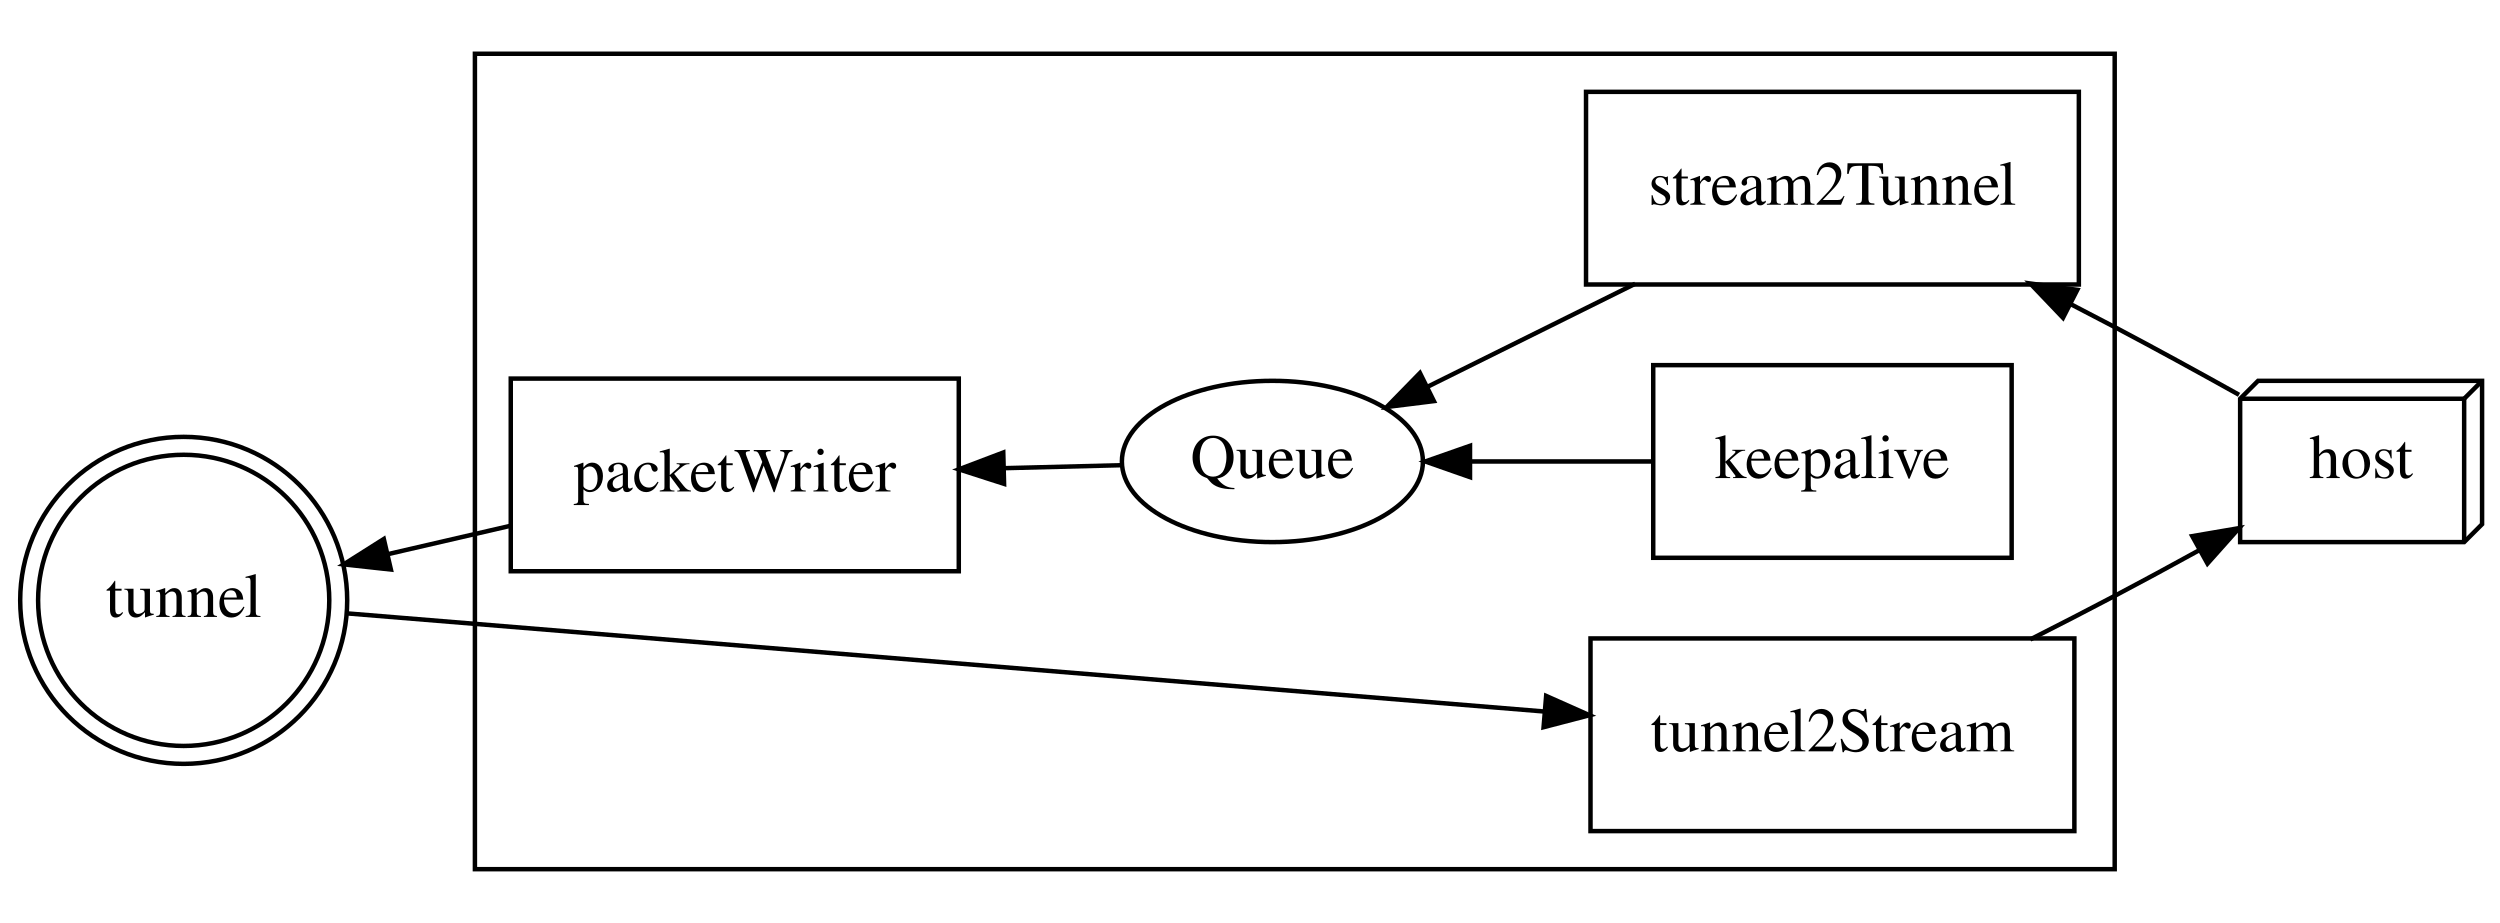
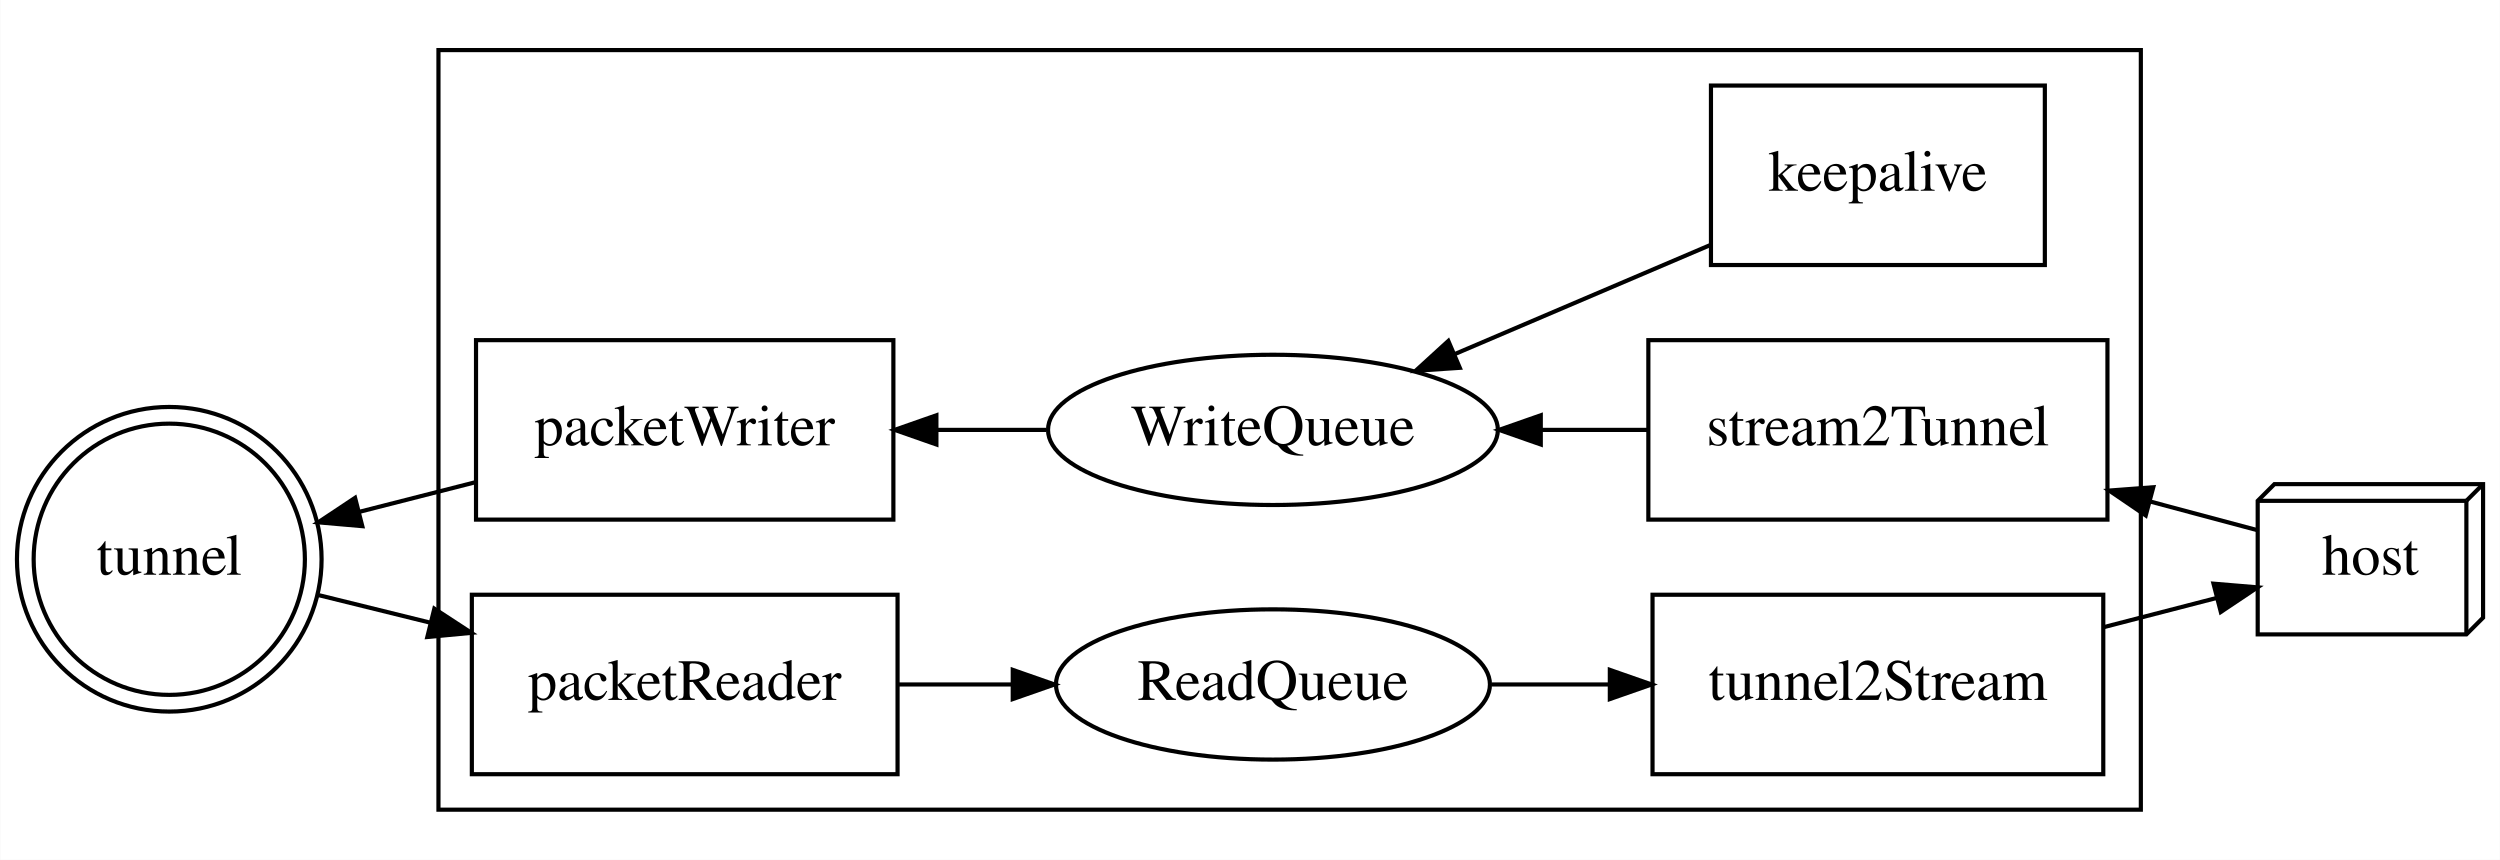
- <svg xmlns="http://www.w3.org/2000/svg" width="558pt" height="206pt" viewBox="0.00 0.00 558.00 206.00">
+ <svg xmlns="http://www.w3.org/2000/svg" width="599pt" height="206pt" viewBox="0.00 0.00 598.88 206.00">
  <g id="graph0" class="graph" transform="scale(1 1) rotate(0) translate(4 202)">
-     <polygon fill="white" stroke="white" points="-4,5 -4,-202 555,-202 555,5 -4,5" />
+     <polygon fill="white" stroke="none" points="-4,4 -4,-202 594.885,-202 594.885,4 -4,4" />
    <g id="clust1" class="cluster">
-       <polygon fill="none" stroke="black" points="102,-8 102,-190 468,-190 468,-8 102,-8" />
+       <polygon fill="none" stroke="black" points="100.994,-8 100.994,-190 508.885,-190 508.885,-8 100.994,-8" />
    </g>
    <g id="node1" class="node">
-       <ellipse fill="none" stroke="black" cx="37" cy="-68" rx="32.495" ry="32.495" />
-       <ellipse fill="none" stroke="black" cx="37" cy="-68" rx="36.494" ry="36.494" />
-       <text text-anchor="middle" x="37" y="-64.3" font-family="Times,serif" font-size="14.00">tunnel</text>
+       <ellipse fill="none" stroke="black" cx="36.497" cy="-68" rx="32.495" ry="32.495" />
+       <ellipse fill="none" stroke="black" cx="36.497" cy="-68" rx="36.494" ry="36.494" />
+       <text text-anchor="middle" x="36.497" y="-64.3" font-family="Times,serif" font-size="14.00">tunnel</text>
    </g>
    <g id="node3" class="node">
-       <polygon fill="none" stroke="black" points="459,-59.5 351,-59.5 351,-16.5 459,-16.5 459,-59.5" />
-       <text text-anchor="middle" x="405" y="-34.3" font-family="Times,serif" font-size="14.00">tunnel2Stream</text>
+       <polygon fill="none" stroke="black" points="210.994,-59.5 108.994,-59.5 108.994,-16.5 210.994,-16.5 210.994,-59.5" />
+       <text text-anchor="middle" x="159.994" y="-34.3" font-family="Times,serif" font-size="14.00">packetReader</text>
    </g>
    <g id="edge1" class="edge">
-       <path fill="none" stroke="black" d="M73.606,-65.082C135.434,-60.014 263.419,-49.523 340.69,-43.189" />
-       <polygon fill="black" stroke="black" points="341.1,-46.668 350.78,-42.362 340.528,-39.691 341.1,-46.668" />
+       <path fill="none" stroke="black" d="M72.308,-59.404C80.673,-57.339 89.845,-55.074 98.995,-52.815" />
+       <polygon fill="black" stroke="black" points="100.006,-56.171 108.875,-50.375 98.328,-49.375 100.006,-56.171" />
    </g>
    <g id="node2" class="node">
-       <polygon fill="none" stroke="black" points="550,-117 500,-117 496,-113 496,-81 546,-81 550,-85 550,-117" />
-       <polyline fill="none" stroke="black" points="546,-113 496,-113 " />
-       <polyline fill="none" stroke="black" points="546,-113 546,-81 " />
-       <polyline fill="none" stroke="black" points="546,-113 550,-117 " />
-       <text text-anchor="middle" x="523" y="-95.3" font-family="Times,serif" font-size="14.00">host</text>
+       <polygon fill="none" stroke="black" points="209.994,-120.5 109.994,-120.5 109.994,-77.5 209.994,-77.5 209.994,-120.5" />
+       <text text-anchor="middle" x="159.994" y="-95.3" font-family="Times,serif" font-size="14.00">packetWriter</text>
+     </g>
+     <g id="edge6" class="edge">
+       <path fill="none" stroke="black" d="M109.927,-86.481C100.74,-84.136 91.182,-81.698 82.137,-79.39" />
+       <polygon fill="black" stroke="black" points="82.746,-75.933 72.191,-76.852 81.016,-82.716 82.746,-75.933" />
+     </g>
+     <g id="node8" class="node">
+       <ellipse fill="none" stroke="black" cx="300.939" cy="-38" rx="51.991" ry="18" />
+       <text text-anchor="middle" x="300.939" y="-34.3" font-family="Times,serif" font-size="14.00">ReadQueue</text>
+     </g>
+     <g id="edge2" class="edge">
+       <path fill="none" stroke="black" d="M211.201,-38C220.038,-38 229.327,-38 238.43,-38" />
+       <polygon fill="black" stroke="black" points="238.596,-41.5 248.596,-38 238.596,-34.5 238.596,-41.5" />
    </g>
    <g id="node4" class="node">
-       <polygon fill="none" stroke="black" points="460,-181.5 350,-181.5 350,-138.5 460,-138.5 460,-181.5" />
-       <text text-anchor="middle" x="405" y="-156.3" font-family="Times,serif" font-size="14.00">stream2Tunnel</text>
+       <polygon fill="none" stroke="black" points="485.885,-181.5 405.885,-181.5 405.885,-138.5 485.885,-138.5 485.885,-181.5" />
+       <text text-anchor="middle" x="445.885" y="-156.3" font-family="Times,serif" font-size="14.00">keepalive</text>
+     </g>
+     <g id="node5" class="node">
+       <ellipse fill="none" stroke="black" cx="300.939" cy="-99" rx="53.891" ry="18" />
+       <text text-anchor="middle" x="300.939" y="-95.3" font-family="Times,serif" font-size="14.00">WriteQueue</text>
+     </g>
+     <g id="edge7" class="edge">
+       <path fill="none" stroke="black" d="M405.824,-143.331C386.786,-135.207 363.855,-125.422 344.386,-117.113" />
+       <polygon fill="black" stroke="black" points="345.71,-113.873 335.138,-113.167 342.962,-120.311 345.71,-113.873" />
+     </g>
+     <g id="edge5" class="edge">
+       <path fill="none" stroke="black" d="M246.617,-99C238.036,-99 229.107,-99 220.394,-99" />
+       <polygon fill="black" stroke="black" points="220.299,-95.5 210.299,-99 220.299,-102.5 220.299,-95.5" />
+     </g>
+     <g id="node6" class="node">
+       <polygon fill="none" stroke="black" points="499.885,-59.5 391.885,-59.5 391.885,-16.5 499.885,-16.5 499.885,-59.5" />
+       <text text-anchor="middle" x="445.885" y="-34.3" font-family="Times,serif" font-size="14.00">tunnel2Stream</text>
+     </g>
+     <g id="node9" class="node">
+       <polygon fill="none" stroke="black" points="590.885,-86 540.885,-86 536.885,-82 536.885,-50 586.885,-50 590.885,-54 590.885,-86" />
+       <polyline fill="none" stroke="black" points="586.885,-82 536.885,-82 " />
+       <polyline fill="none" stroke="black" points="586.885,-82 586.885,-50 " />
+       <polyline fill="none" stroke="black" points="586.885,-82 590.885,-86 " />
+       <text text-anchor="middle" x="563.885" y="-64.3" font-family="Times,serif" font-size="14.00">host</text>
+     </g>
+     <g id="edge8" class="edge">
+       <path fill="none" stroke="black" d="M499.891,-51.709C509.119,-54.095 518.516,-56.525 527.14,-58.756" />
+       <polygon fill="black" stroke="black" points="526.294,-62.152 536.852,-61.267 528.047,-55.375 526.294,-62.152" />
+     </g>
+     <g id="node7" class="node">
+       <polygon fill="none" stroke="black" points="500.885,-120.5 390.885,-120.5 390.885,-77.5 500.885,-77.5 500.885,-120.5" />
+       <text text-anchor="middle" x="445.885" y="-95.3" font-family="Times,serif" font-size="14.00">stream2Tunnel</text>
+     </g>
+     <g id="edge4" class="edge">
+       <path fill="none" stroke="black" d="M390.843,-99C382.524,-99 373.87,-99 365.37,-99" />
+       <polygon fill="black" stroke="black" points="365.11,-95.5 355.11,-99 365.11,-102.5 365.11,-95.5" />
    </g>
    <g id="edge3" class="edge">
-       <path fill="none" stroke="black" d="M495.758,-113.879C486.977,-118.777 477.106,-124.197 468,-129 464.777,-130.7 461.449,-132.432 458.085,-134.164" />
-       <polygon fill="black" stroke="black" points="456.463,-131.062 449.149,-138.728 459.647,-137.296 456.463,-131.062" />
+       <path fill="none" stroke="black" d="M353.312,-38C362.461,-38 372.089,-38 381.525,-38" />
+       <polygon fill="black" stroke="black" points="381.657,-41.5 391.657,-38 381.657,-34.5 381.657,-41.5" />
    </g>
-     <g id="edge2" class="edge">
-       <path fill="none" stroke="black" d="M449.149,-59.272C455.494,-62.488 461.933,-65.8 468,-69 474.118,-72.227 480.582,-75.733 486.828,-79.171" />
-       <polygon fill="black" stroke="black" points="485.315,-82.334 495.758,-84.121 488.708,-76.212 485.315,-82.334" />
-     </g>
-     <g id="node7" class="node">
-       <ellipse fill="none" stroke="black" cx="280" cy="-99" rx="33.595" ry="18" />
-       <text text-anchor="middle" x="280" y="-95.3" font-family="Times,serif" font-size="14.00">Queue</text>
-     </g>
-     <g id="edge4" class="edge">
-       <path fill="none" stroke="black" d="M360.981,-138.665C345.751,-131.112 328.854,-122.732 314.529,-115.628" />
-       <polygon fill="black" stroke="black" points="316.045,-112.473 305.531,-111.166 312.934,-118.744 316.045,-112.473" />
-     </g>
-     <g id="node5" class="node">
-       <polygon fill="none" stroke="black" points="210,-117.5 110,-117.5 110,-74.5 210,-74.5 210,-117.5" />
-       <text text-anchor="middle" x="160" y="-92.3" font-family="Times,serif" font-size="14.00">packetWriter</text>
-     </g>
-     <g id="edge6" class="edge">
-       <path fill="none" stroke="black" d="M109.785,-84.611C100.752,-82.521 91.372,-80.351 82.489,-78.295" />
-       <polygon fill="black" stroke="black" points="83.246,-74.878 72.714,-76.033 81.668,-81.698 83.246,-74.878" />
-     </g>
-     <g id="node6" class="node">
-       <polygon fill="none" stroke="black" points="445,-120.5 365,-120.5 365,-77.5 445,-77.5 445,-120.5" />
-       <text text-anchor="middle" x="405" y="-95.3" font-family="Times,serif" font-size="14.00">keepalive</text>
-     </g>
-     <g id="edge7" class="edge">
-       <path fill="none" stroke="black" d="M364.744,-99C351.873,-99 337.501,-99 324.346,-99" />
-       <polygon fill="black" stroke="black" points="324.108,-95.5 314.108,-99 324.108,-102.5 324.108,-95.5" />
-     </g>
-     <g id="edge5" class="edge">
-       <path fill="none" stroke="black" d="M246.13,-98.164C238.005,-97.958 229.05,-97.73 220.093,-97.502" />
-       <polygon fill="black" stroke="black" points="220.109,-94.002 210.023,-97.246 219.931,-100.999 220.109,-94.002" />
+     <g id="edge9" class="edge">
+       <path fill="none" stroke="black" d="M536.852,-74.957C529.101,-77.028 520.243,-79.396 511.177,-81.818" />
+       <polygon fill="black" stroke="black" points="510.058,-78.495 501.301,-84.458 511.866,-85.257 510.058,-78.495" />
    </g>
  </g>
</svg>
